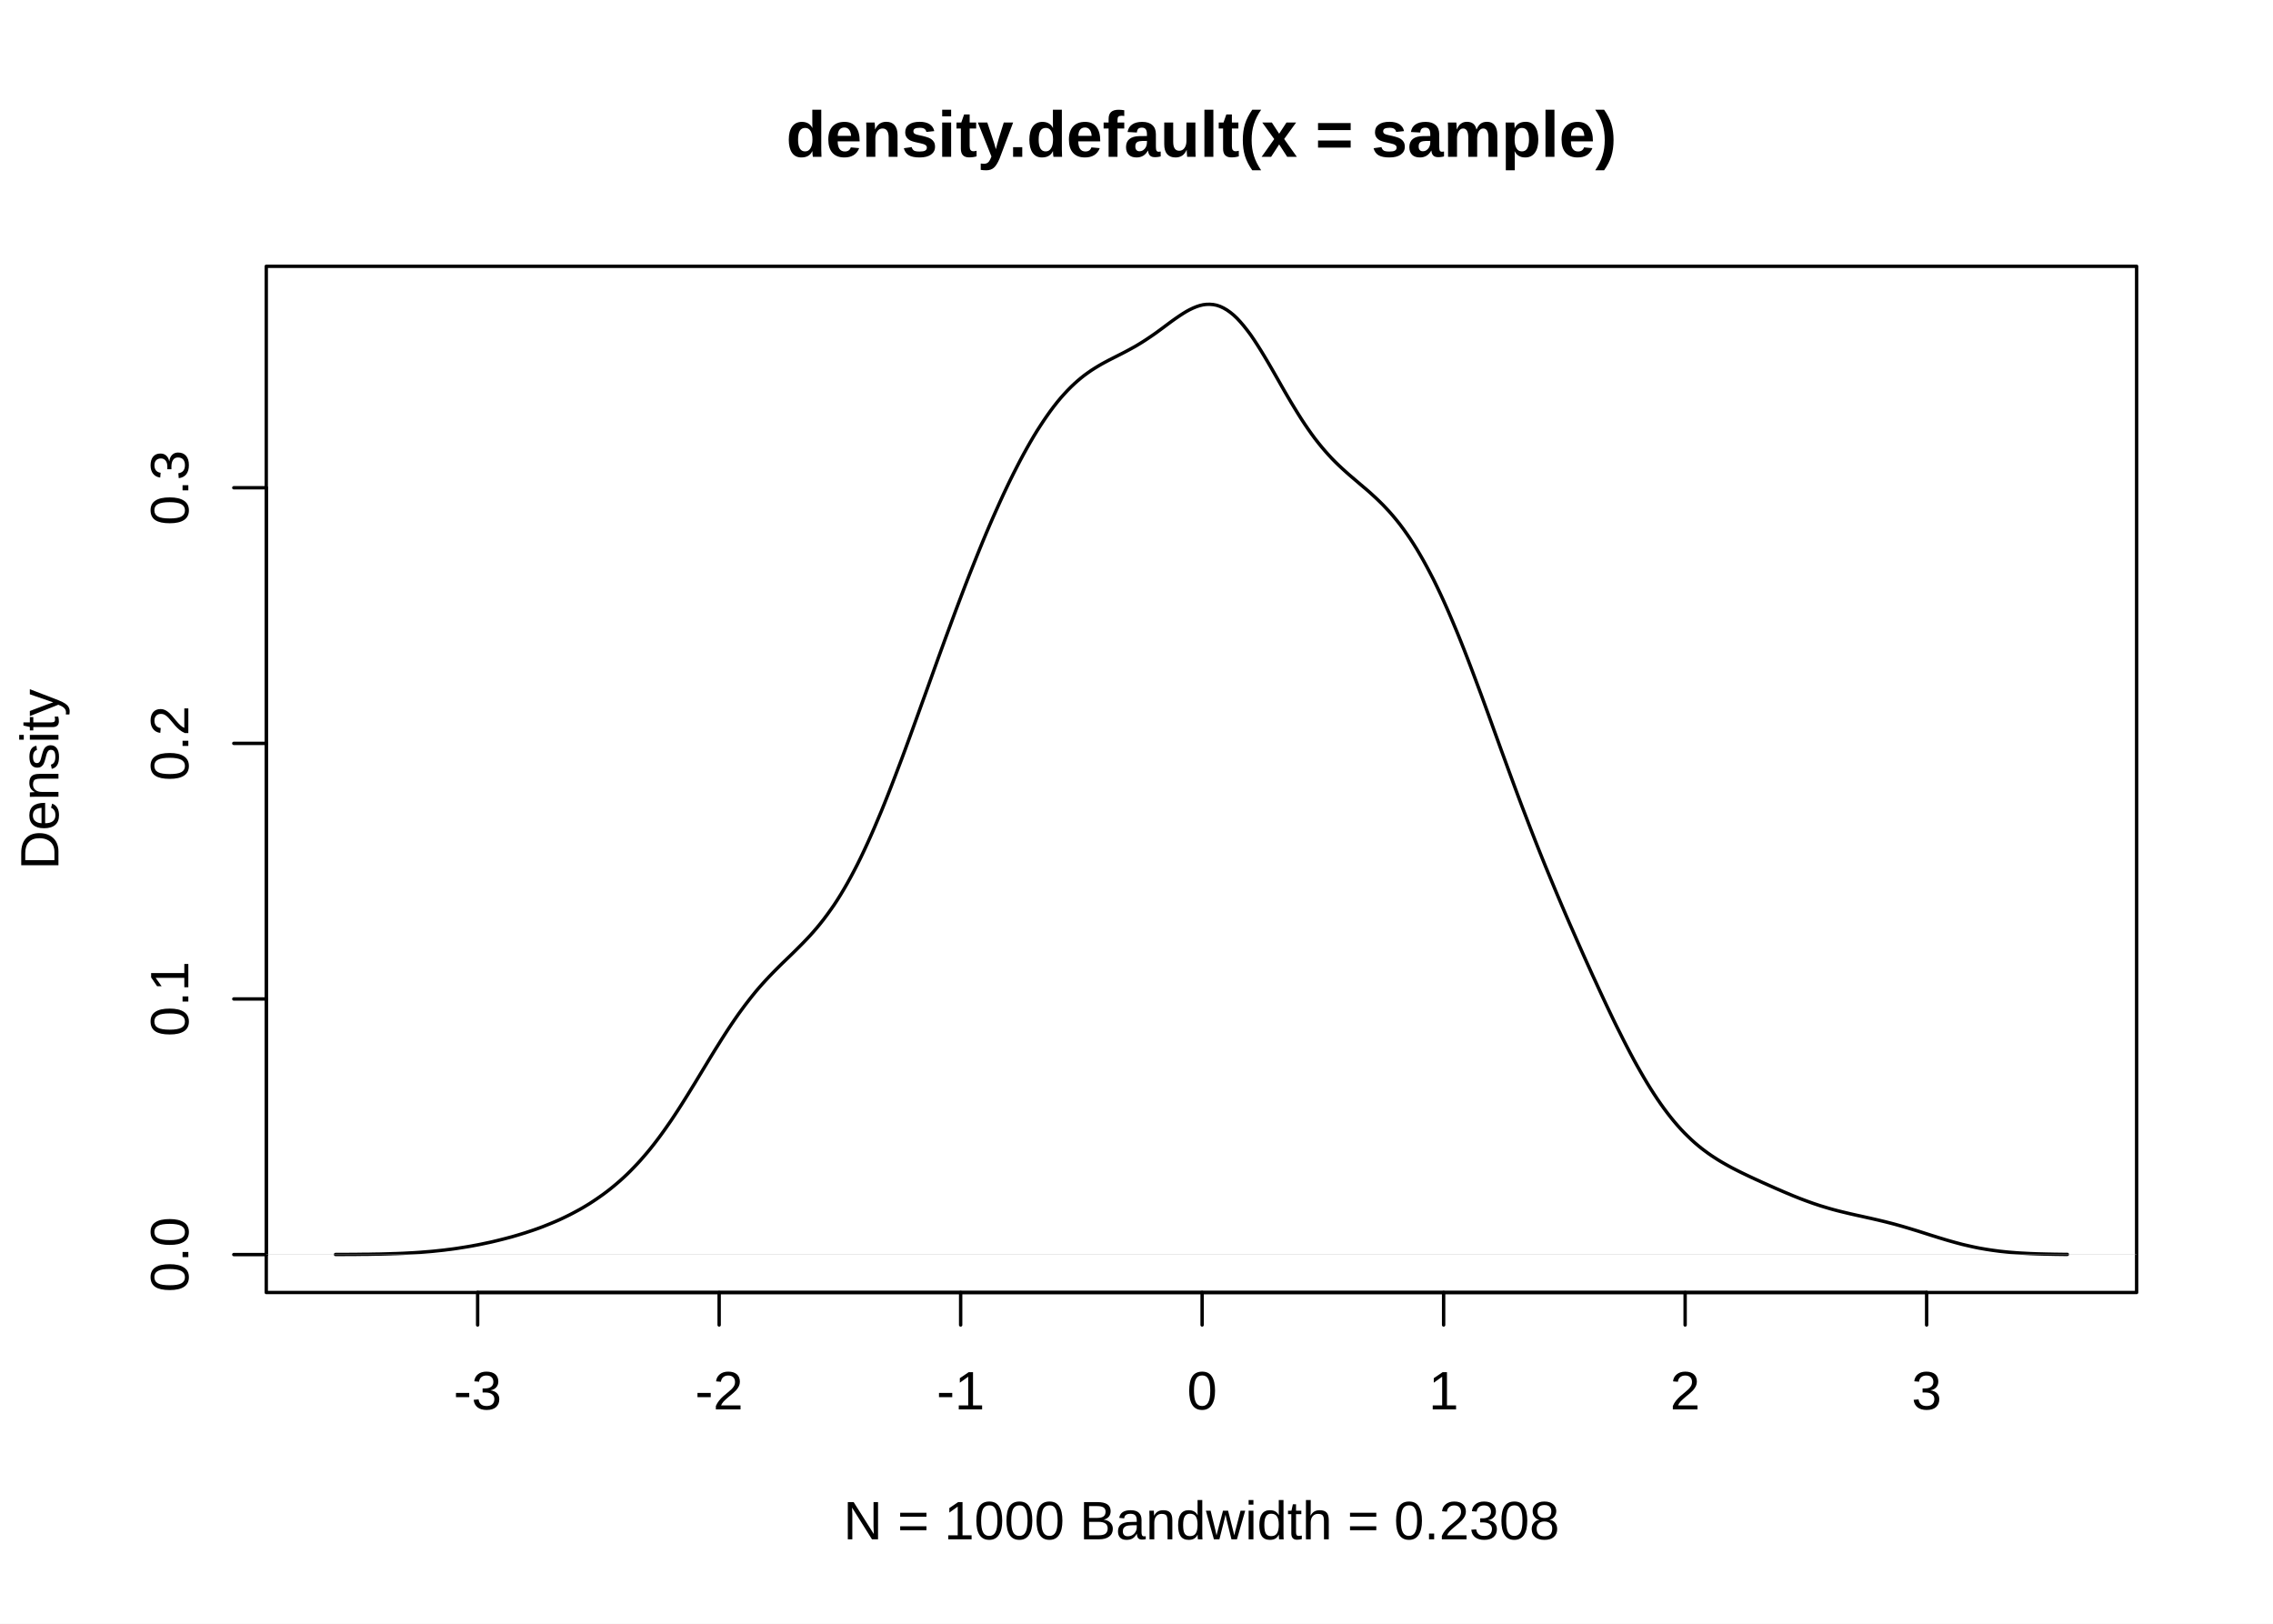
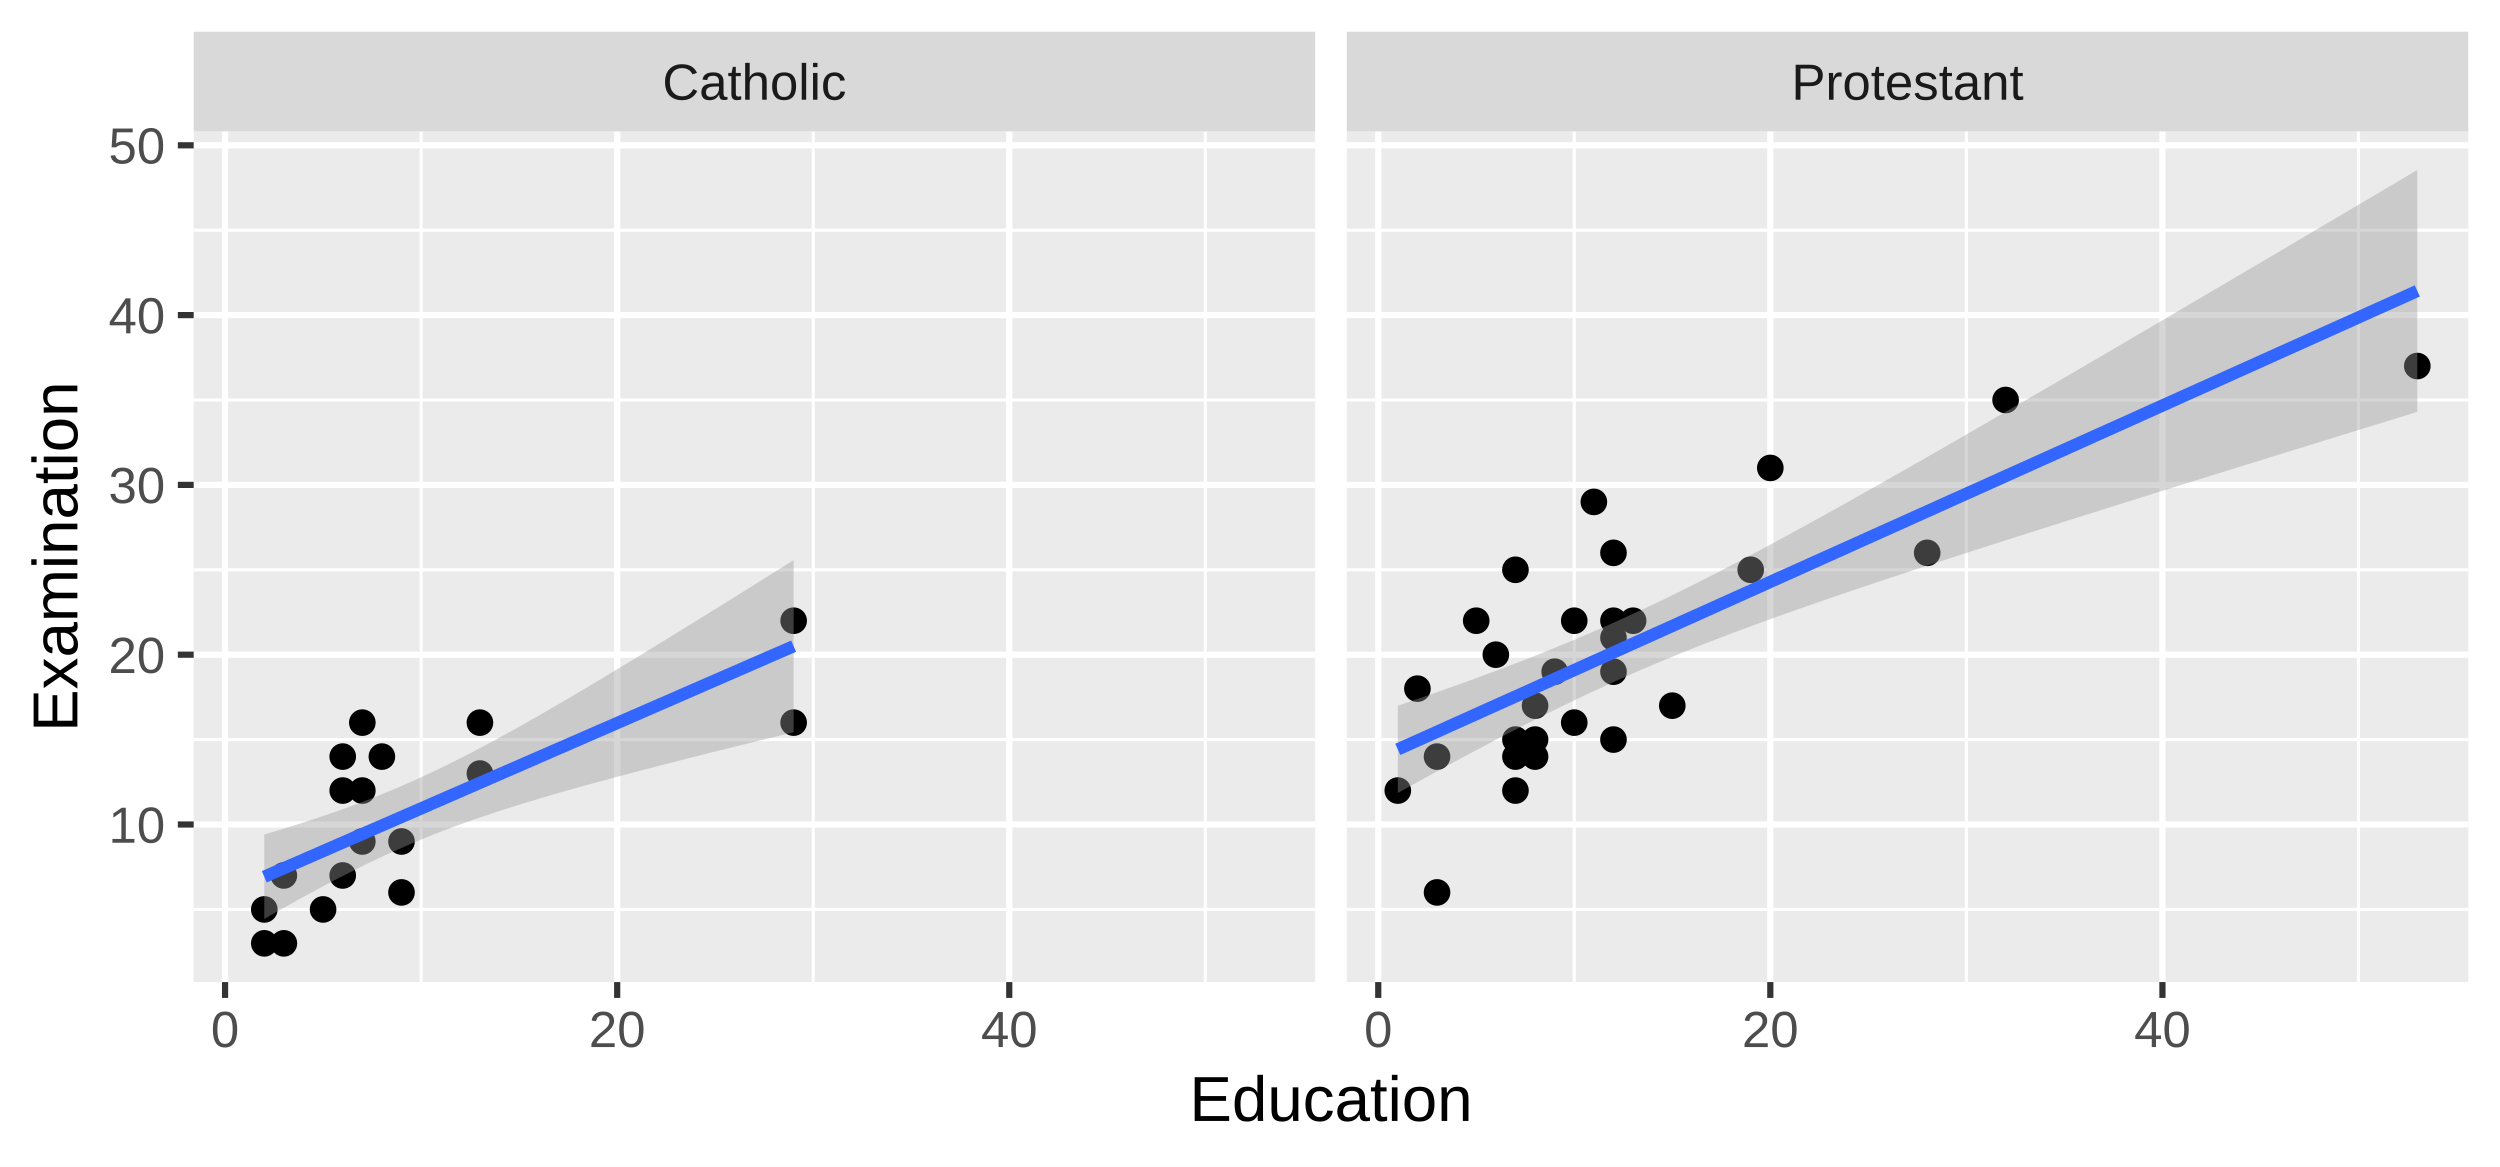
- <svg xmlns="http://www.w3.org/2000/svg" class="svglite" width="504.00pt" height="360.00pt" viewBox="0 0 504.00 360.00">
+ <svg xmlns="http://www.w3.org/2000/svg" class="svglite" width="432.00pt" height="201.60pt" viewBox="0 0 432.00 201.60">
  <defs>
    <style type="text/css">
    .svglite line, .svglite polyline, .svglite polygon, .svglite path, .svglite rect, .svglite circle {
      fill: none;
      stroke: #000000;
      stroke-linecap: round;
      stroke-linejoin: round;
      stroke-miterlimit: 10.00;
    }
    .svglite text {
      white-space: pre;
    }
  </style>
  </defs>
  <rect width="100%" height="100%" style="stroke: none; fill: #FFFFFF;" />
  <defs>
-     <clipPath id="cpMC4wMHw1MDQuMDB8MC4wMHwzNjAuMDA=">
-       <rect x="0.00" y="0.00" width="504.00" height="360.00" />
+     <clipPath id="cpMC4wMHw0MzIuMDB8MC4wMHwyMDEuNjA=">
+       <rect x="0.00" y="0.00" width="432.00" height="201.60" />
    </clipPath>
  </defs>
-   <g clip-path="url(#cpMC4wMHw1MDQuMDB8MC4wMHwzNjAuMDA=)">
+   <g clip-path="url(#cpMC4wMHw0MzIuMDB8MC4wMHwyMDEuNjA=)">
+     <rect x="0" y="0.00" width="432.00" height="201.60" style="stroke-width: 1.07; stroke: #FFFFFF; fill: #FFFFFF;" />
+   </g>
+   <defs>
+     <clipPath id="cpMzMuNDd8MjI3LjI2fDIyLjY5fDE2OS43MA==">
+       <rect x="33.47" y="22.69" width="193.79" height="147.01" />
+     </clipPath>
+   </defs>
+   <g clip-path="url(#cpMzMuNDd8MjI3LjI2fDIyLjY5fDE2OS43MA==)">
+     <rect x="33.47" y="22.69" width="193.79" height="147.01" style="stroke-width: 1.07; stroke: none; fill: #EBEBEB;" />
+     <polyline points="33.47,157.15 227.26,157.15 " style="stroke-width: 0.53; stroke: #FFFFFF; stroke-linecap: butt;" />
+     <polyline points="33.47,127.80 227.26,127.80 " style="stroke-width: 0.53; stroke: #FFFFFF; stroke-linecap: butt;" />
+     <polyline points="33.47,98.46 227.26,98.46 " style="stroke-width: 0.53; stroke: #FFFFFF; stroke-linecap: butt;" />
+     <polyline points="33.47,69.12 227.26,69.12 " style="stroke-width: 0.53; stroke: #FFFFFF; stroke-linecap: butt;" />
+     <polyline points="33.47,39.78 227.26,39.78 " style="stroke-width: 0.53; stroke: #FFFFFF; stroke-linecap: butt;" />
+     <polyline points="72.77,169.70 72.77,22.69 " style="stroke-width: 0.53; stroke: #FFFFFF; stroke-linecap: butt;" />
+     <polyline points="140.53,169.70 140.53,22.69 " style="stroke-width: 0.53; stroke: #FFFFFF; stroke-linecap: butt;" />
+     <polyline points="208.28,169.70 208.28,22.69 " style="stroke-width: 0.53; stroke: #FFFFFF; stroke-linecap: butt;" />
+     <polyline points="33.47,142.47 227.26,142.47 " style="stroke-width: 1.07; stroke: #FFFFFF; stroke-linecap: butt;" />
+     <polyline points="33.47,113.13 227.26,113.13 " style="stroke-width: 1.07; stroke: #FFFFFF; stroke-linecap: butt;" />
+     <polyline points="33.47,83.79 227.26,83.79 " style="stroke-width: 1.07; stroke: #FFFFFF; stroke-linecap: butt;" />
+     <polyline points="33.47,54.45 227.26,54.45 " style="stroke-width: 1.07; stroke: #FFFFFF; stroke-linecap: butt;" />
+     <polyline points="33.47,25.11 227.26,25.11 " style="stroke-width: 1.07; stroke: #FFFFFF; stroke-linecap: butt;" />
+     <polyline points="38.89,169.70 38.89,22.69 " style="stroke-width: 1.07; stroke: #FFFFFF; stroke-linecap: butt;" />
+     <polyline points="106.65,169.70 106.65,22.69 " style="stroke-width: 1.07; stroke: #FFFFFF; stroke-linecap: butt;" />
+     <polyline points="174.40,169.70 174.40,22.69 " style="stroke-width: 1.07; stroke: #FFFFFF; stroke-linecap: butt;" />
+     <circle cx="69.38" cy="154.21" r="1.95" style="stroke-width: 0.71; fill: #000000;" />
+     <circle cx="55.83" cy="157.15" r="1.95" style="stroke-width: 0.71; fill: #000000;" />
+     <circle cx="62.61" cy="145.41" r="1.95" style="stroke-width: 0.71; fill: #000000;" />
+     <circle cx="62.61" cy="124.87" r="1.95" style="stroke-width: 0.71; fill: #000000;" />
+     <circle cx="65.99" cy="130.74" r="1.95" style="stroke-width: 0.71; fill: #000000;" />
+     <circle cx="62.61" cy="136.61" r="1.95" style="stroke-width: 0.71; fill: #000000;" />
+     <circle cx="82.93" cy="124.87" r="1.95" style="stroke-width: 0.71; fill: #000000;" />
+     <circle cx="59.22" cy="130.74" r="1.95" style="stroke-width: 0.71; fill: #000000;" />
+     <circle cx="45.67" cy="163.01" r="1.95" style="stroke-width: 0.71; fill: #000000;" />
+     <circle cx="59.22" cy="151.28" r="1.95" style="stroke-width: 0.71; fill: #000000;" />
+     <circle cx="45.67" cy="157.15" r="1.95" style="stroke-width: 0.71; fill: #000000;" />
+     <circle cx="59.22" cy="136.61" r="1.95" style="stroke-width: 0.71; fill: #000000;" />
+     <circle cx="49.05" cy="151.28" r="1.95" style="stroke-width: 0.71; fill: #000000;" />
+     <circle cx="69.38" cy="145.41" r="1.95" style="stroke-width: 0.71; fill: #000000;" />
+     <circle cx="49.05" cy="163.01" r="1.95" style="stroke-width: 0.71; fill: #000000;" />
+     <circle cx="82.93" cy="133.67" r="1.95" style="stroke-width: 0.71; fill: #000000;" />
+     <circle cx="137.14" cy="124.87" r="1.95" style="stroke-width: 0.71; fill: #000000;" />
+     <circle cx="137.14" cy="107.26" r="1.95" style="stroke-width: 0.71; fill: #000000;" />
+     <polygon points="45.67,144.21 46.82,143.86 47.98,143.51 49.14,143.16 50.30,142.80 51.46,142.44 52.61,142.07 53.77,141.69 54.93,141.31 56.09,140.92 57.24,140.52 58.40,140.12 59.56,139.70 60.72,139.28 61.88,138.85 63.03,138.41 64.19,137.96 65.35,137.50 66.51,137.03 67.67,136.55 68.82,136.06 69.98,135.56 71.14,135.05 72.30,134.53 73.46,133.99 74.61,133.45 75.77,132.90 76.93,132.34 78.09,131.76 79.24,131.18 80.40,130.59 81.56,129.99 82.72,129.38 83.88,128.77 85.03,128.15 86.19,127.52 87.35,126.88 88.51,126.24 89.67,125.60 90.82,124.94 91.98,124.29 93.14,123.63 94.30,122.96 95.45,122.29 96.61,121.62 97.77,120.94 98.93,120.26 100.09,119.57 101.24,118.89 102.40,118.20 103.56,117.51 104.72,116.81 105.88,116.11 107.03,115.41 108.19,114.71 109.35,114.01 110.51,113.31 111.67,112.60 112.82,111.89 113.98,111.18 115.14,110.47 116.30,109.76 117.45,109.05 118.61,108.33 119.77,107.62 120.93,106.90 122.09,106.18 123.24,105.46 124.40,104.75 125.56,104.03 126.72,103.30 127.88,102.58 129.03,101.86 130.19,101.14 131.35,100.41 132.51,99.69 133.66,98.96 134.82,98.24 135.98,97.51 137.14,96.79 137.14,126.53 135.98,126.81 134.82,127.09 133.66,127.38 132.51,127.66 131.35,127.94 130.19,128.23 129.03,128.52 127.88,128.80 126.72,129.09 125.56,129.38 124.40,129.67 123.24,129.95 122.09,130.24 120.93,130.54 119.77,130.83 118.61,131.12 117.45,131.42 116.30,131.71 115.14,132.01 113.98,132.31 112.82,132.61 111.67,132.91 110.51,133.21 109.35,133.51 108.19,133.82 107.03,134.13 105.88,134.44 104.72,134.75 103.56,135.06 102.40,135.38 101.24,135.70 100.09,136.02 98.93,136.34 97.77,136.67 96.61,137.00 95.45,137.34 94.30,137.68 93.14,138.02 91.98,138.37 90.82,138.72 89.67,139.08 88.51,139.44 87.35,139.80 86.19,140.18 85.03,140.56 83.88,140.95 82.72,141.34 81.56,141.74 80.40,142.15 79.24,142.57 78.09,143.00 76.93,143.43 75.77,143.88 74.61,144.33 73.46,144.80 72.30,145.28 71.14,145.76 69.98,146.26 68.82,146.77 67.67,147.28 66.51,147.81 65.35,148.35 64.19,148.90 63.03,149.46 61.88,150.03 60.72,150.61 59.56,151.20 58.40,151.79 57.24,152.39 56.09,153.01 54.93,153.63 53.77,154.25 52.61,154.88 51.46,155.52 50.30,156.17 49.14,156.82 47.98,157.47 46.82,158.13 45.67,158.80 " style="stroke-width: 0.00; stroke: none; fill: #999999; fill-opacity: 0.40;" />
+     <polyline points="45.67,144.21 46.82,143.86 47.98,143.51 49.14,143.16 50.30,142.80 51.46,142.44 52.61,142.07 53.77,141.69 54.93,141.31 56.09,140.92 57.24,140.52 58.40,140.12 59.56,139.70 60.72,139.28 61.88,138.85 63.03,138.41 64.19,137.96 65.35,137.50 66.51,137.03 67.67,136.55 68.82,136.06 69.98,135.56 71.14,135.05 72.30,134.53 73.46,133.99 74.61,133.45 75.77,132.90 76.93,132.34 78.09,131.76 79.24,131.18 80.40,130.59 81.56,129.99 82.72,129.38 83.88,128.77 85.03,128.15 86.19,127.52 87.35,126.88 88.51,126.24 89.67,125.60 90.82,124.94 91.98,124.29 93.14,123.63 94.30,122.96 95.45,122.29 96.61,121.62 97.77,120.94 98.93,120.26 100.09,119.57 101.24,118.89 102.40,118.20 103.56,117.51 104.72,116.81 105.88,116.11 107.03,115.41 108.19,114.71 109.35,114.01 110.51,113.31 111.67,112.60 112.82,111.89 113.98,111.18 115.14,110.47 116.30,109.76 117.45,109.05 118.61,108.33 119.77,107.62 120.93,106.90 122.09,106.18 123.24,105.46 124.40,104.75 125.56,104.03 126.72,103.30 127.88,102.58 129.03,101.86 130.19,101.14 131.35,100.41 132.51,99.69 133.66,98.96 134.82,98.24 135.98,97.51 137.14,96.79 " style="stroke-width: 2.13; stroke: none;" />
+     <polyline points="137.14,126.53 135.98,126.81 134.82,127.09 133.66,127.38 132.51,127.66 131.35,127.94 130.19,128.23 129.03,128.52 127.88,128.80 126.72,129.09 125.56,129.38 124.40,129.67 123.24,129.95 122.09,130.24 120.93,130.54 119.77,130.83 118.61,131.12 117.45,131.42 116.30,131.71 115.14,132.01 113.98,132.31 112.82,132.61 111.67,132.91 110.51,133.21 109.35,133.51 108.19,133.82 107.03,134.13 105.88,134.44 104.72,134.75 103.56,135.06 102.40,135.38 101.24,135.70 100.09,136.02 98.93,136.34 97.77,136.67 96.61,137.00 95.45,137.34 94.30,137.68 93.14,138.02 91.98,138.37 90.82,138.72 89.67,139.08 88.51,139.44 87.35,139.80 86.19,140.18 85.03,140.56 83.88,140.95 82.72,141.34 81.56,141.74 80.40,142.15 79.24,142.57 78.09,143.00 76.93,143.43 75.77,143.88 74.61,144.33 73.46,144.80 72.30,145.28 71.14,145.76 69.98,146.26 68.82,146.77 67.67,147.28 66.51,147.81 65.35,148.35 64.19,148.90 63.03,149.46 61.88,150.03 60.72,150.61 59.56,151.20 58.40,151.79 57.24,152.39 56.09,153.01 54.93,153.63 53.77,154.25 52.61,154.88 51.46,155.52 50.30,156.17 49.14,156.82 47.98,157.47 46.82,158.13 45.67,158.80 " style="stroke-width: 2.13; stroke: none;" />
+     <polyline points="45.67,151.50 46.82,151.00 47.98,150.49 49.14,149.99 50.30,149.48 51.46,148.98 52.61,148.48 53.77,147.97 54.93,147.47 56.09,146.96 57.24,146.46 58.40,145.95 59.56,145.45 60.72,144.94 61.88,144.44 63.03,143.94 64.19,143.43 65.35,142.93 66.51,142.42 67.67,141.92 68.82,141.41 69.98,140.91 71.14,140.41 72.30,139.90 73.46,139.40 74.61,138.89 75.77,138.39 76.93,137.88 78.09,137.38 79.24,136.88 80.40,136.37 81.56,135.87 82.72,135.36 83.88,134.86 85.03,134.35 86.19,133.85 87.35,133.34 88.51,132.84 89.67,132.34 90.82,131.83 91.98,131.33 93.14,130.82 94.30,130.32 95.45,129.81 96.61,129.31 97.77,128.81 98.93,128.30 100.09,127.80 101.24,127.29 102.40,126.79 103.56,126.28 104.72,125.78 105.88,125.28 107.03,124.77 108.19,124.27 109.35,123.76 110.51,123.26 111.67,122.75 112.82,122.25 113.98,121.74 115.14,121.24 116.30,120.74 117.45,120.23 118.61,119.73 119.77,119.22 120.93,118.72 122.09,118.21 123.24,117.71 124.40,117.21 125.56,116.70 126.72,116.20 127.88,115.69 129.03,115.19 130.19,114.68 131.35,114.18 132.51,113.67 133.66,113.17 134.82,112.67 135.98,112.16 137.14,111.66 " style="stroke-width: 2.13; stroke: #3366FF; stroke-linecap: butt;" />
+   </g>
+   <g clip-path="url(#cpMC4wMHw0MzIuMDB8MC4wMHwyMDEuNjA=)">
</g>
  <defs>
-     <clipPath id="cpNTkuMDR8NDczLjc2fDU5LjA0fDI4Ni41Ng==">
-       <rect x="59.04" y="59.04" width="414.72" height="227.52" />
+     <clipPath id="cpMjMyLjczfDQyNi41MnwyMi42OXwxNjkuNzA=">
+       <rect x="232.73" y="22.69" width="193.79" height="147.01" />
    </clipPath>
  </defs>
-   <g clip-path="url(#cpNTkuMDR8NDczLjc2fDU5LjA0fDI4Ni41Ng==)">
-     <polyline points="74.40,278.13 75.15,278.13 75.90,278.13 76.65,278.12 77.41,278.12 78.16,278.11 78.91,278.11 79.66,278.10 80.41,278.09 81.16,278.09 81.91,278.08 82.67,278.06 83.42,278.05 84.17,278.04 84.92,278.02 85.67,278.00 86.42,277.98 87.17,277.95 87.93,277.93 88.68,277.90 89.43,277.87 90.18,277.83 90.93,277.79 91.68,277.75 92.44,277.70 93.19,277.65 93.94,277.59 94.69,277.53 95.44,277.47 96.19,277.40 96.94,277.32 97.70,277.24 98.45,277.16 99.20,277.06 99.95,276.97 100.70,276.87 101.45,276.76 102.20,276.64 102.96,276.52 103.71,276.40 104.46,276.27 105.21,276.13 105.96,275.99 106.71,275.84 107.46,275.68 108.22,275.52 108.97,275.36 109.72,275.18 110.47,275.00 111.22,274.81 111.97,274.62 112.72,274.42 113.48,274.22 114.23,274.00 114.98,273.78 115.73,273.55 116.48,273.32 117.23,273.07 117.99,272.82 118.74,272.56 119.49,272.29 120.24,272.01 120.99,271.71 121.74,271.41 122.49,271.10 123.25,270.78 124.00,270.45 124.75,270.10 125.50,269.74 126.25,269.37 127.00,268.98 127.75,268.58 128.51,268.17 129.26,267.74 130.01,267.29 130.76,266.83 131.51,266.34 132.26,265.84 133.01,265.32 133.77,264.78 134.52,264.22 135.27,263.64 136.02,263.03 136.77,262.40 137.52,261.75 138.27,261.07 139.03,260.36 139.78,259.62 140.53,258.85 141.28,258.06 142.03,257.24 142.78,256.38 143.54,255.49 144.29,254.58 145.04,253.63 145.79,252.65 146.54,251.64 147.29,250.60 148.04,249.53 148.80,248.44 149.55,247.31 150.30,246.17 151.05,245.00 151.80,243.81 152.55,242.61 153.30,241.39 154.06,240.16 154.81,238.92 155.56,237.68 156.31,236.44 157.06,235.20 157.81,233.97 158.56,232.75 159.32,231.54 160.07,230.34 160.82,229.17 161.57,228.02 162.32,226.90 163.07,225.80 163.82,224.73 164.58,223.69 165.33,222.68 166.08,221.71 166.83,220.76 167.58,219.84 168.33,218.96 169.08,218.11 169.84,217.28 170.59,216.48 171.34,215.70 172.09,214.94 172.84,214.19 173.59,213.45 174.35,212.72 175.10,212.00 175.85,211.27 176.60,210.53 177.35,209.78 178.10,209.02 178.85,208.24 179.61,207.43 180.36,206.59 181.11,205.72 181.86,204.81 182.61,203.86 183.36,202.86 184.11,201.82 184.87,200.74 185.62,199.60 186.37,198.40 187.12,197.15 187.87,195.85 188.62,194.49 189.37,193.08 190.13,191.61 190.88,190.09 191.63,188.51 192.38,186.89 193.13,185.22 193.88,183.50 194.63,181.73 195.39,179.93 196.14,178.08 196.89,176.20 197.64,174.28 198.39,172.33 199.14,170.36 199.90,168.36 200.65,166.34 201.40,164.30 202.15,162.24 202.90,160.17 203.65,158.10 204.40,156.01 205.16,153.92 205.91,151.84 206.66,149.75 207.41,147.66 208.16,145.58 208.91,143.52 209.66,141.46 210.42,139.41 211.17,137.38 211.92,135.36 212.67,133.37 213.42,131.39 214.17,129.43 214.92,127.50 215.68,125.59 216.43,123.71 217.18,121.85 217.93,120.02 218.68,118.22 219.43,116.46 220.18,114.73 220.94,113.03 221.69,111.36 222.44,109.72 223.19,108.13 223.94,106.57 224.69,105.05 225.45,103.56 226.20,102.11 226.95,100.71 227.70,99.35 228.45,98.03 229.20,96.75 229.95,95.52 230.71,94.34 231.46,93.20 232.21,92.11 232.96,91.06 233.71,90.06 234.46,89.11 235.21,88.21 235.97,87.36 236.72,86.55 237.47,85.79 238.22,85.08 238.97,84.41 239.72,83.78 240.47,83.19 241.23,82.64 241.98,82.12 242.73,81.64 243.48,81.18 244.23,80.74 244.98,80.33 245.73,79.93 246.49,79.54 247.24,79.16 247.99,78.78 248.74,78.40 249.49,78.01 250.24,77.61 250.99,77.20 251.75,76.78 252.50,76.33 253.25,75.87 254.00,75.39 254.75,74.89 255.50,74.38 256.26,73.85 257.01,73.30 257.76,72.75 258.51,72.19 259.26,71.63 260.01,71.08 260.76,70.55 261.52,70.03 262.27,69.54 263.02,69.08 263.77,68.67 264.52,68.31 265.27,68.00 266.02,67.75 266.78,67.57 267.53,67.48 268.28,67.47 269.03,67.53 269.78,67.68 270.53,67.93 271.28,68.28 272.04,68.72 272.79,69.25 273.54,69.86 274.29,70.57 275.04,71.38 275.79,72.26 276.54,73.21 277.30,74.22 278.05,75.32 278.80,76.47 279.55,77.66 280.30,78.89 281.05,80.15 281.81,81.45 282.56,82.76 283.31,84.07 284.06,85.39 284.81,86.70 285.56,87.99 286.31,89.26 287.07,90.51 287.82,91.73 288.57,92.92 289.32,94.06 290.07,95.16 290.82,96.22 291.57,97.24 292.33,98.21 293.08,99.13 293.83,100.01 294.58,100.85 295.33,101.66 296.08,102.42 296.83,103.15 297.59,103.86 298.34,104.54 299.09,105.21 299.84,105.85 300.59,106.49 301.34,107.13 302.09,107.77 302.85,108.41 303.60,109.06 304.35,109.74 305.10,110.43 305.85,111.15 306.60,111.89 307.35,112.68 308.11,113.50 308.86,114.36 309.61,115.26 310.36,116.20 311.11,117.20 311.86,118.25 312.62,119.35 313.37,120.50 314.12,121.70 314.87,122.97 315.62,124.28 316.37,125.65 317.12,127.07 317.88,128.54 318.63,130.08 319.38,131.66 320.13,133.29 320.88,134.97 321.63,136.70 322.38,138.48 323.14,140.30 323.89,142.15 324.64,144.04 325.39,145.97 326.14,147.93 326.89,149.92 327.64,151.93 328.40,153.96 329.15,156.01 329.90,158.07 330.65,160.14 331.40,162.22 332.15,164.29 332.90,166.37 333.66,168.44 334.41,170.50 335.16,172.54 335.91,174.58 336.66,176.60 337.41,178.60 338.17,180.58 338.92,182.54 339.67,184.48 340.42,186.40 341.17,188.30 341.92,190.17 342.67,192.03 343.43,193.87 344.18,195.68 344.93,197.48 345.68,199.26 346.43,201.03 347.18,202.78 347.93,204.52 348.69,206.24 349.44,207.95 350.19,209.66 350.94,211.35 351.69,213.03 352.44,214.69 353.19,216.35 353.95,217.99 354.70,219.63 355.45,221.24 356.20,222.84 356.95,224.42 357.70,225.99 358.45,227.53 359.21,229.04 359.96,230.54 360.71,232.00 361.46,233.44 362.21,234.85 362.96,236.21 363.72,237.55 364.47,238.85 365.22,240.11 365.97,241.33 366.72,242.50 367.47,243.64 368.22,244.73 368.98,245.79 369.73,246.79 370.48,247.75 371.23,248.67 371.98,249.54 372.73,250.38 373.48,251.17 374.24,251.92 374.99,252.64 375.74,253.32 376.49,253.96 377.24,254.57 377.99,255.14 378.74,255.69 379.50,256.22 380.25,256.71 381.00,257.19 381.75,257.64 382.50,258.07 383.25,258.49 384.00,258.90 384.76,259.29 385.51,259.67 386.26,260.04 387.01,260.40 387.76,260.76 388.51,261.11 389.26,261.46 390.02,261.80 390.77,262.15 391.52,262.48 392.27,262.82 393.02,263.15 393.77,263.49 394.53,263.81 395.28,264.14 396.03,264.46 396.78,264.77 397.53,265.09 398.28,265.39 399.03,265.69 399.79,265.98 400.54,266.26 401.29,266.53 402.04,266.80 402.79,267.05 403.54,267.30 404.29,267.53 405.05,267.76 405.80,267.98 406.55,268.19 407.30,268.39 408.05,268.58 408.80,268.76 409.55,268.94 410.31,269.12 411.06,269.29 411.81,269.46 412.56,269.62 413.31,269.79 414.06,269.96 414.81,270.12 415.57,270.30 416.32,270.47 417.07,270.65 417.82,270.83 418.57,271.02 419.32,271.21 420.08,271.41 420.83,271.62 421.58,271.83 422.33,272.05 423.08,272.27 423.83,272.50 424.58,272.73 425.34,272.96 426.09,273.20 426.84,273.44 427.59,273.68 428.34,273.92 429.09,274.15 429.84,274.39 430.60,274.62 431.35,274.85 432.10,275.07 432.85,275.28 433.60,275.49 434.35,275.69 435.10,275.89 435.86,276.07 436.61,276.24 437.36,276.41 438.11,276.57 438.86,276.72 439.61,276.85 440.36,276.98 441.12,277.10 441.87,277.21 442.62,277.31 443.37,277.41 444.12,277.49 444.87,277.57 445.63,277.64 446.38,277.70 447.13,277.76 447.88,277.81 448.63,277.85 449.38,277.89 450.13,277.93 450.89,277.96 451.64,277.99 452.39,278.01 453.14,278.03 453.89,278.05 454.64,278.06 455.39,278.08 456.15,278.09 456.90,278.10 457.65,278.11 458.40,278.11 " style="stroke-width: 0.75;" />
+   <g clip-path="url(#cpMjMyLjczfDQyNi41MnwyMi42OXwxNjkuNzA=)">
+     <rect x="232.73" y="22.69" width="193.79" height="147.01" style="stroke-width: 1.07; stroke: none; fill: #EBEBEB;" />
+     <polyline points="232.73,157.15 426.52,157.15 " style="stroke-width: 0.53; stroke: #FFFFFF; stroke-linecap: butt;" />
+     <polyline points="232.73,127.80 426.52,127.80 " style="stroke-width: 0.53; stroke: #FFFFFF; stroke-linecap: butt;" />
+     <polyline points="232.73,98.46 426.52,98.46 " style="stroke-width: 0.53; stroke: #FFFFFF; stroke-linecap: butt;" />
+     <polyline points="232.73,69.12 426.52,69.12 " style="stroke-width: 0.53; stroke: #FFFFFF; stroke-linecap: butt;" />
+     <polyline points="232.73,39.78 426.52,39.78 " style="stroke-width: 0.53; stroke: #FFFFFF; stroke-linecap: butt;" />
+     <polyline points="272.03,169.70 272.03,22.69 " style="stroke-width: 0.53; stroke: #FFFFFF; stroke-linecap: butt;" />
+     <polyline points="339.79,169.70 339.79,22.69 " style="stroke-width: 0.53; stroke: #FFFFFF; stroke-linecap: butt;" />
+     <polyline points="407.55,169.70 407.55,22.69 " style="stroke-width: 0.53; stroke: #FFFFFF; stroke-linecap: butt;" />
+     <polyline points="232.73,142.47 426.52,142.47 " style="stroke-width: 1.07; stroke: #FFFFFF; stroke-linecap: butt;" />
+     <polyline points="232.73,113.13 426.52,113.13 " style="stroke-width: 1.07; stroke: #FFFFFF; stroke-linecap: butt;" />
+     <polyline points="232.73,83.79 426.52,83.79 " style="stroke-width: 1.07; stroke: #FFFFFF; stroke-linecap: butt;" />
+     <polyline points="232.73,54.45 426.52,54.45 " style="stroke-width: 1.07; stroke: #FFFFFF; stroke-linecap: butt;" />
+     <polyline points="232.73,25.11 426.52,25.11 " style="stroke-width: 1.07; stroke: #FFFFFF; stroke-linecap: butt;" />
+     <polyline points="238.16,169.70 238.16,22.69 " style="stroke-width: 1.07; stroke: #FFFFFF; stroke-linecap: butt;" />
+     <polyline points="305.91,169.70 305.91,22.69 " style="stroke-width: 1.07; stroke: #FFFFFF; stroke-linecap: butt;" />
+     <polyline points="373.67,169.70 373.67,22.69 " style="stroke-width: 1.07; stroke: #FFFFFF; stroke-linecap: butt;" />
+     <circle cx="278.81" cy="127.80" r="1.95" style="stroke-width: 0.71; fill: #000000;" />
+     <circle cx="261.87" cy="136.61" r="1.95" style="stroke-width: 0.71; fill: #000000;" />
+     <circle cx="288.97" cy="121.94" r="1.95" style="stroke-width: 0.71; fill: #000000;" />
+     <circle cx="278.81" cy="110.20" r="1.95" style="stroke-width: 0.71; fill: #000000;" />
+     <circle cx="261.87" cy="130.74" r="1.95" style="stroke-width: 0.71; fill: #000000;" />
+     <circle cx="278.81" cy="116.07" r="1.95" style="stroke-width: 0.71; fill: #000000;" />
+     <circle cx="255.09" cy="107.26" r="1.95" style="stroke-width: 0.71; fill: #000000;" />
+     <circle cx="244.93" cy="119.00" r="1.95" style="stroke-width: 0.71; fill: #000000;" />
+     <circle cx="265.26" cy="121.94" r="1.95" style="stroke-width: 0.71; fill: #000000;" />
+     <circle cx="333.02" cy="95.53" r="1.95" style="stroke-width: 0.71; fill: #000000;" />
+     <circle cx="305.91" cy="80.86" r="1.95" style="stroke-width: 0.71; fill: #000000;" />
+     <circle cx="268.65" cy="116.07" r="1.95" style="stroke-width: 0.71; fill: #000000;" />
+     <circle cx="272.03" cy="107.26" r="1.95" style="stroke-width: 0.71; fill: #000000;" />
+     <circle cx="248.32" cy="130.74" r="1.95" style="stroke-width: 0.71; fill: #000000;" />
+     <circle cx="278.81" cy="107.26" r="1.95" style="stroke-width: 0.71; fill: #000000;" />
+     <circle cx="258.48" cy="113.13" r="1.95" style="stroke-width: 0.71; fill: #000000;" />
+     <circle cx="241.54" cy="136.61" r="1.95" style="stroke-width: 0.71; fill: #000000;" />
+     <circle cx="265.26" cy="130.74" r="1.95" style="stroke-width: 0.71; fill: #000000;" />
+     <circle cx="248.32" cy="154.21" r="1.95" style="stroke-width: 0.71; fill: #000000;" />
+     <circle cx="272.03" cy="124.87" r="1.95" style="stroke-width: 0.71; fill: #000000;" />
+     <circle cx="302.52" cy="98.46" r="1.95" style="stroke-width: 0.71; fill: #000000;" />
+     <circle cx="265.26" cy="127.80" r="1.95" style="stroke-width: 0.71; fill: #000000;" />
+     <circle cx="278.81" cy="95.53" r="1.95" style="stroke-width: 0.71; fill: #000000;" />
+     <circle cx="275.42" cy="86.73" r="1.95" style="stroke-width: 0.71; fill: #000000;" />
+     <circle cx="282.20" cy="107.26" r="1.95" style="stroke-width: 0.71; fill: #000000;" />
+     <circle cx="346.57" cy="69.12" r="1.95" style="stroke-width: 0.71; fill: #000000;" />
+     <circle cx="261.87" cy="127.80" r="1.95" style="stroke-width: 0.71; fill: #000000;" />
+     <circle cx="261.87" cy="98.46" r="1.95" style="stroke-width: 0.71; fill: #000000;" />
+     <circle cx="417.71" cy="63.25" r="1.95" style="stroke-width: 0.71; fill: #000000;" />
+     <polygon points="241.54,121.96 243.77,121.19 246.00,120.42 248.23,119.64 250.46,118.85 252.69,118.05 254.92,117.24 257.15,116.41 259.38,115.58 261.61,114.73 263.84,113.87 266.07,112.99 268.30,112.09 270.53,111.18 272.76,110.24 274.99,109.29 277.22,108.32 279.45,107.32 281.68,106.31 283.91,105.27 286.14,104.22 288.37,103.14 290.60,102.05 292.83,100.94 295.06,99.81 297.29,98.66 299.52,97.50 301.75,96.33 303.98,95.15 306.21,93.95 308.44,92.74 310.67,91.53 312.90,90.30 315.13,89.07 317.36,87.83 319.59,86.58 321.82,85.33 324.05,84.07 326.28,82.81 328.51,81.54 330.74,80.27 332.97,79.00 335.20,77.72 337.43,76.44 339.66,75.15 341.89,73.87 344.12,72.58 346.35,71.29 348.58,69.99 350.81,68.70 353.04,67.40 355.27,66.10 357.50,64.80 359.73,63.50 361.96,62.20 364.19,60.90 366.42,59.59 368.65,58.28 370.88,56.98 373.11,55.67 375.34,54.36 377.57,53.05 379.80,51.74 382.03,50.43 384.26,49.12 386.49,47.80 388.72,46.49 390.95,45.18 393.18,43.86 395.41,42.55 397.64,41.23 399.87,39.91 402.10,38.60 404.33,37.28 406.56,35.96 408.79,34.65 411.02,33.33 413.25,32.01 415.48,30.69 417.71,29.37 417.71,71.18 415.48,71.86 413.25,72.55 411.02,73.24 408.79,73.92 406.56,74.61 404.33,75.30 402.10,75.99 399.87,76.68 397.64,77.37 395.41,78.06 393.18,78.75 390.95,79.44 388.72,80.13 386.49,80.82 384.26,81.52 382.03,82.21 379.80,82.90 377.57,83.60 375.34,84.29 373.11,84.99 370.88,85.69 368.65,86.39 366.42,87.09 364.19,87.79 361.96,88.49 359.73,89.19 357.50,89.89 355.27,90.60 353.04,91.31 350.81,92.02 348.58,92.73 346.35,93.44 344.12,94.15 341.89,94.87 339.66,95.59 337.43,96.31 335.20,97.03 332.97,97.76 330.74,98.49 328.51,99.23 326.28,99.97 324.05,100.71 321.82,101.46 319.59,102.21 317.36,102.97 315.13,103.74 312.90,104.51 310.67,105.29 308.44,106.08 306.21,106.88 303.98,107.69 301.75,108.51 299.52,109.34 297.29,110.19 295.06,111.05 292.83,111.92 290.60,112.82 288.37,113.73 286.14,114.66 283.91,115.61 281.68,116.58 279.45,117.57 277.22,118.58 274.99,119.61 272.76,120.67 270.53,121.74 268.30,122.83 266.07,123.94 263.84,125.06 261.61,126.21 259.38,127.36 257.15,128.54 254.92,129.72 252.69,130.91 250.46,132.12 248.23,133.33 246.00,134.56 243.77,135.79 241.54,137.03 " style="stroke-width: 0.00; stroke: none; fill: #999999; fill-opacity: 0.40;" />
+     <polyline points="241.54,121.96 243.77,121.19 246.00,120.42 248.23,119.64 250.46,118.85 252.69,118.05 254.92,117.24 257.15,116.41 259.38,115.58 261.61,114.73 263.84,113.87 266.07,112.99 268.30,112.09 270.53,111.18 272.76,110.24 274.99,109.29 277.22,108.32 279.45,107.32 281.68,106.31 283.91,105.27 286.14,104.22 288.37,103.14 290.60,102.05 292.83,100.94 295.06,99.81 297.29,98.66 299.52,97.50 301.75,96.33 303.98,95.15 306.21,93.95 308.44,92.74 310.67,91.53 312.90,90.30 315.13,89.07 317.36,87.83 319.59,86.58 321.82,85.33 324.05,84.07 326.28,82.81 328.51,81.54 330.74,80.27 332.97,79.00 335.20,77.72 337.43,76.44 339.66,75.15 341.89,73.87 344.12,72.58 346.35,71.29 348.58,69.99 350.81,68.70 353.04,67.40 355.27,66.10 357.50,64.80 359.73,63.50 361.96,62.20 364.19,60.90 366.42,59.59 368.65,58.28 370.88,56.98 373.11,55.67 375.34,54.36 377.57,53.05 379.80,51.74 382.03,50.43 384.26,49.12 386.49,47.80 388.72,46.49 390.95,45.18 393.18,43.86 395.41,42.55 397.64,41.23 399.87,39.91 402.10,38.60 404.33,37.28 406.56,35.96 408.79,34.65 411.02,33.33 413.25,32.01 415.48,30.69 417.71,29.37 " style="stroke-width: 2.13; stroke: none;" />
+     <polyline points="417.71,71.18 415.48,71.86 413.25,72.55 411.02,73.24 408.79,73.92 406.56,74.61 404.33,75.30 402.10,75.99 399.87,76.68 397.64,77.37 395.41,78.06 393.18,78.75 390.95,79.44 388.72,80.13 386.49,80.82 384.26,81.52 382.03,82.21 379.80,82.90 377.57,83.60 375.34,84.29 373.11,84.99 370.88,85.69 368.65,86.39 366.42,87.09 364.19,87.79 361.96,88.49 359.73,89.19 357.50,89.89 355.27,90.60 353.04,91.31 350.81,92.02 348.58,92.73 346.35,93.44 344.12,94.15 341.89,94.87 339.66,95.59 337.43,96.31 335.20,97.03 332.97,97.76 330.74,98.49 328.51,99.23 326.28,99.97 324.05,100.71 321.82,101.46 319.59,102.21 317.36,102.97 315.13,103.74 312.90,104.51 310.67,105.29 308.44,106.08 306.21,106.88 303.98,107.69 301.75,108.51 299.52,109.34 297.29,110.19 295.06,111.05 292.83,111.92 290.60,112.82 288.37,113.73 286.14,114.66 283.91,115.61 281.68,116.58 279.45,117.57 277.22,118.58 274.99,119.61 272.76,120.67 270.53,121.74 268.30,122.83 266.07,123.94 263.84,125.06 261.61,126.21 259.38,127.36 257.15,128.54 254.92,129.72 252.69,130.91 250.46,132.12 248.23,133.33 246.00,134.56 243.77,135.79 241.54,137.03 " style="stroke-width: 2.13; stroke: none;" />
+     <polyline points="241.54,129.49 243.77,128.49 246.00,127.49 248.23,126.49 250.46,125.48 252.69,124.48 254.92,123.48 257.15,122.47 259.38,121.47 261.61,120.47 263.84,119.47 266.07,118.46 268.30,117.46 270.53,116.46 272.76,115.46 274.99,114.45 277.22,113.45 279.45,112.45 281.68,111.44 283.91,110.44 286.14,109.44 288.37,108.44 290.60,107.43 292.83,106.43 295.06,105.43 297.29,104.42 299.52,103.42 301.75,102.42 303.98,101.42 306.21,100.41 308.44,99.41 310.67,98.41 312.90,97.40 315.13,96.40 317.36,95.40 319.59,94.40 321.82,93.39 324.05,92.39 326.28,91.39 328.51,90.39 330.74,89.38 332.97,88.38 335.20,87.38 337.43,86.37 339.66,85.37 341.89,84.37 344.12,83.37 346.35,82.36 348.58,81.36 350.81,80.36 353.04,79.35 355.27,78.35 357.50,77.35 359.73,76.35 361.96,75.34 364.19,74.34 366.42,73.34 368.65,72.34 370.88,71.33 373.11,70.33 375.34,69.33 377.57,68.32 379.80,67.32 382.03,66.32 384.26,65.32 386.49,64.31 388.72,63.31 390.95,62.31 393.18,61.30 395.41,60.30 397.64,59.30 399.87,58.30 402.10,57.29 404.33,56.29 406.56,55.29 408.79,54.28 411.02,53.28 413.25,52.28 415.48,51.28 417.71,50.27 " style="stroke-width: 2.13; stroke: #3366FF; stroke-linecap: butt;" />
  </g>
-   <g clip-path="url(#cpMC4wMHw1MDQuMDB8MC4wMHwzNjAuMDA=)">
-     <line x1="105.91" y1="286.56" x2="427.20" y2="286.56" style="stroke-width: 0.75;" />
-     <line x1="105.91" y1="286.56" x2="105.91" y2="293.76" style="stroke-width: 0.75;" />
-     <line x1="159.46" y1="286.56" x2="159.46" y2="293.76" style="stroke-width: 0.75;" />
-     <line x1="213.01" y1="286.56" x2="213.01" y2="293.76" style="stroke-width: 0.75;" />
-     <line x1="266.55" y1="286.56" x2="266.55" y2="293.76" style="stroke-width: 0.75;" />
-     <line x1="320.10" y1="286.56" x2="320.10" y2="293.76" style="stroke-width: 0.75;" />
-     <line x1="373.65" y1="286.56" x2="373.65" y2="293.76" style="stroke-width: 0.75;" />
-     <line x1="427.20" y1="286.56" x2="427.20" y2="293.76" style="stroke-width: 0.75;" />
-     <text x="105.91" y="312.48" text-anchor="middle" style="font-size: 12.00px; font-family: &quot;Arimo&quot;;" textLength="11.97px" lengthAdjust="spacingAndGlyphs">-3</text>
-     <text x="159.46" y="312.48" text-anchor="middle" style="font-size: 12.00px; font-family: &quot;Arimo&quot;;" textLength="11.97px" lengthAdjust="spacingAndGlyphs">-2</text>
-     <text x="213.01" y="312.48" text-anchor="middle" style="font-size: 12.00px; font-family: &quot;Arimo&quot;;" textLength="11.97px" lengthAdjust="spacingAndGlyphs">-1</text>
-     <text x="266.55" y="312.48" text-anchor="middle" style="font-size: 12.00px; font-family: &quot;Arimo&quot;;" textLength="7.64px" lengthAdjust="spacingAndGlyphs">0</text>
-     <text x="320.10" y="312.48" text-anchor="middle" style="font-size: 12.00px; font-family: &quot;Arimo&quot;;" textLength="7.64px" lengthAdjust="spacingAndGlyphs">1</text>
-     <text x="373.65" y="312.48" text-anchor="middle" style="font-size: 12.00px; font-family: &quot;Arimo&quot;;" textLength="7.64px" lengthAdjust="spacingAndGlyphs">2</text>
-     <text x="427.20" y="312.48" text-anchor="middle" style="font-size: 12.00px; font-family: &quot;Arimo&quot;;" textLength="7.64px" lengthAdjust="spacingAndGlyphs">3</text>
-     <line x1="59.04" y1="278.15" x2="59.04" y2="108.14" style="stroke-width: 0.75;" />
-     <line x1="59.04" y1="278.15" x2="51.84" y2="278.15" style="stroke-width: 0.75;" />
-     <line x1="59.04" y1="221.48" x2="51.84" y2="221.48" style="stroke-width: 0.75;" />
-     <line x1="59.04" y1="164.81" x2="51.84" y2="164.81" style="stroke-width: 0.75;" />
-     <line x1="59.04" y1="108.14" x2="51.84" y2="108.14" style="stroke-width: 0.75;" />
-     <text transform="translate(41.76,278.15) rotate(-90)" text-anchor="middle" style="font-size: 12.00px; font-family: &quot;Arimo&quot;;" textLength="19.09px" lengthAdjust="spacingAndGlyphs">0.0</text>
-     <text transform="translate(41.76,221.48) rotate(-90)" text-anchor="middle" style="font-size: 12.00px; font-family: &quot;Arimo&quot;;" textLength="19.09px" lengthAdjust="spacingAndGlyphs">0.1</text>
-     <text transform="translate(41.76,164.81) rotate(-90)" text-anchor="middle" style="font-size: 12.00px; font-family: &quot;Arimo&quot;;" textLength="19.09px" lengthAdjust="spacingAndGlyphs">0.2</text>
-     <text transform="translate(41.76,108.14) rotate(-90)" text-anchor="middle" style="font-size: 12.00px; font-family: &quot;Arimo&quot;;" textLength="19.09px" lengthAdjust="spacingAndGlyphs">0.3</text>
-     <polygon points="59.04,286.56 473.76,286.56 473.76,59.04 59.04,59.04 " style="stroke-width: 0.75;" />
-     <text x="266.40" y="34.77" text-anchor="middle" style="font-size: 14.40px; font-weight: bold; font-family: &quot;Arimo&quot;;" textLength="225.13px" lengthAdjust="spacingAndGlyphs">density.default(x = sample)</text>
-     <text x="266.40" y="341.28" text-anchor="middle" style="font-size: 12.00px; font-family: &quot;Arimo&quot;;" textLength="192.28px" lengthAdjust="spacingAndGlyphs">N = 1000   Bandwidth = 0.2308</text>
-     <text transform="translate(12.96,172.80) rotate(-90)" text-anchor="middle" style="font-size: 12.00px; font-family: &quot;Arimo&quot;;" textLength="45.65px" lengthAdjust="spacingAndGlyphs">Density</text>
+   <g clip-path="url(#cpMC4wMHw0MzIuMDB8MC4wMHwyMDEuNjA=)">
+ </g>
+   <defs>
+     <clipPath id="cpMzMuNDd8MjI3LjI2fDUuNDh8MjIuNjk=">
+       <rect x="33.47" y="5.48" width="193.79" height="17.21" />
+     </clipPath>
+   </defs>
+   <g clip-path="url(#cpMzMuNDd8MjI3LjI2fDUuNDh8MjIuNjk=)">
+     <rect x="33.47" y="5.48" width="193.79" height="17.21" style="stroke-width: 1.07; stroke: none; fill: #D9D9D9;" />
+     <text x="130.36" y="17.24" text-anchor="middle" style="font-size: 8.80px;fill: #1A1A1A; font-family: &quot;Arial&quot;;" textLength="31.78px" lengthAdjust="spacingAndGlyphs">Catholic</text>
  </g>
-   <g clip-path="url(#cpNTkuMDR8NDczLjc2fDU5LjA0fDI4Ni41Ng==)">
-     <line x1="59.04" y1="278.15" x2="473.76" y2="278.15" style="stroke-width: 0.075; stroke: #BEBEBE;" />
+   <g clip-path="url(#cpMC4wMHw0MzIuMDB8MC4wMHwyMDEuNjA=)">
+ </g>
+   <defs>
+     <clipPath id="cpMjMyLjczfDQyNi41Mnw1LjQ4fDIyLjY5">
+       <rect x="232.73" y="5.48" width="193.79" height="17.21" />
+     </clipPath>
+   </defs>
+   <g clip-path="url(#cpMjMyLjczfDQyNi41Mnw1LjQ4fDIyLjY5)">
+     <rect x="232.73" y="5.48" width="193.79" height="17.21" style="stroke-width: 1.07; stroke: none; fill: #D9D9D9;" />
+     <text x="329.63" y="17.24" text-anchor="middle" style="font-size: 8.80px;fill: #1A1A1A; font-family: &quot;Arial&quot;;" textLength="40.10px" lengthAdjust="spacingAndGlyphs">Protestant</text>
+   </g>
+   <g clip-path="url(#cpMC4wMHw0MzIuMDB8MC4wMHwyMDEuNjA=)">
+     <polyline points="38.89,172.44 38.89,169.70 " style="stroke-width: 1.07; stroke: #333333; stroke-linecap: butt;" />
+     <polyline points="106.65,172.44 106.65,169.70 " style="stroke-width: 1.07; stroke: #333333; stroke-linecap: butt;" />
+     <polyline points="174.40,172.44 174.40,169.70 " style="stroke-width: 1.07; stroke: #333333; stroke-linecap: butt;" />
+     <text x="38.89" y="180.93" text-anchor="middle" style="font-size: 8.80px;fill: #4D4D4D; font-family: &quot;Arial&quot;;" textLength="4.90px" lengthAdjust="spacingAndGlyphs">0</text>
+     <text x="106.65" y="180.93" text-anchor="middle" style="font-size: 8.80px;fill: #4D4D4D; font-family: &quot;Arial&quot;;" textLength="9.79px" lengthAdjust="spacingAndGlyphs">20</text>
+     <text x="174.40" y="180.93" text-anchor="middle" style="font-size: 8.80px;fill: #4D4D4D; font-family: &quot;Arial&quot;;" textLength="9.79px" lengthAdjust="spacingAndGlyphs">40</text>
+     <polyline points="238.16,172.44 238.16,169.70 " style="stroke-width: 1.07; stroke: #333333; stroke-linecap: butt;" />
+     <polyline points="305.91,172.44 305.91,169.70 " style="stroke-width: 1.07; stroke: #333333; stroke-linecap: butt;" />
+     <polyline points="373.67,172.44 373.67,169.70 " style="stroke-width: 1.07; stroke: #333333; stroke-linecap: butt;" />
+     <text x="238.16" y="180.93" text-anchor="middle" style="font-size: 8.80px;fill: #4D4D4D; font-family: &quot;Arial&quot;;" textLength="4.90px" lengthAdjust="spacingAndGlyphs">0</text>
+     <text x="305.91" y="180.93" text-anchor="middle" style="font-size: 8.80px;fill: #4D4D4D; font-family: &quot;Arial&quot;;" textLength="9.79px" lengthAdjust="spacingAndGlyphs">20</text>
+     <text x="373.67" y="180.93" text-anchor="middle" style="font-size: 8.80px;fill: #4D4D4D; font-family: &quot;Arial&quot;;" textLength="9.79px" lengthAdjust="spacingAndGlyphs">40</text>
+     <text x="28.54" y="145.63" text-anchor="end" style="font-size: 8.80px;fill: #4D4D4D; font-family: &quot;Arial&quot;;" textLength="9.79px" lengthAdjust="spacingAndGlyphs">10</text>
+     <text x="28.54" y="116.29" text-anchor="end" style="font-size: 8.80px;fill: #4D4D4D; font-family: &quot;Arial&quot;;" textLength="9.79px" lengthAdjust="spacingAndGlyphs">20</text>
+     <text x="28.54" y="86.94" text-anchor="end" style="font-size: 8.80px;fill: #4D4D4D; font-family: &quot;Arial&quot;;" textLength="9.79px" lengthAdjust="spacingAndGlyphs">30</text>
+     <text x="28.54" y="57.60" text-anchor="end" style="font-size: 8.80px;fill: #4D4D4D; font-family: &quot;Arial&quot;;" textLength="9.79px" lengthAdjust="spacingAndGlyphs">40</text>
+     <text x="28.54" y="28.26" text-anchor="end" style="font-size: 8.80px;fill: #4D4D4D; font-family: &quot;Arial&quot;;" textLength="9.79px" lengthAdjust="spacingAndGlyphs">50</text>
+     <polyline points="30.73,142.47 33.47,142.47 " style="stroke-width: 1.07; stroke: #333333; stroke-linecap: butt;" />
+     <polyline points="30.73,113.13 33.47,113.13 " style="stroke-width: 1.07; stroke: #333333; stroke-linecap: butt;" />
+     <polyline points="30.73,83.79 33.47,83.79 " style="stroke-width: 1.07; stroke: #333333; stroke-linecap: butt;" />
+     <polyline points="30.73,54.45 33.47,54.45 " style="stroke-width: 1.07; stroke: #333333; stroke-linecap: butt;" />
+     <polyline points="30.73,25.11 33.47,25.11 " style="stroke-width: 1.07; stroke: #333333; stroke-linecap: butt;" />
+     <text x="230.00" y="193.70" text-anchor="middle" style="font-size: 11.00px; font-family: &quot;Arial&quot;;" textLength="48.93px" lengthAdjust="spacingAndGlyphs">Education</text>
+     <text transform="translate(13.37,96.19) rotate(-90)" text-anchor="middle" style="font-size: 11.00px; font-family: &quot;Arial&quot;;" textLength="60.54px" lengthAdjust="spacingAndGlyphs">Examination</text>
  </g>
</svg>
